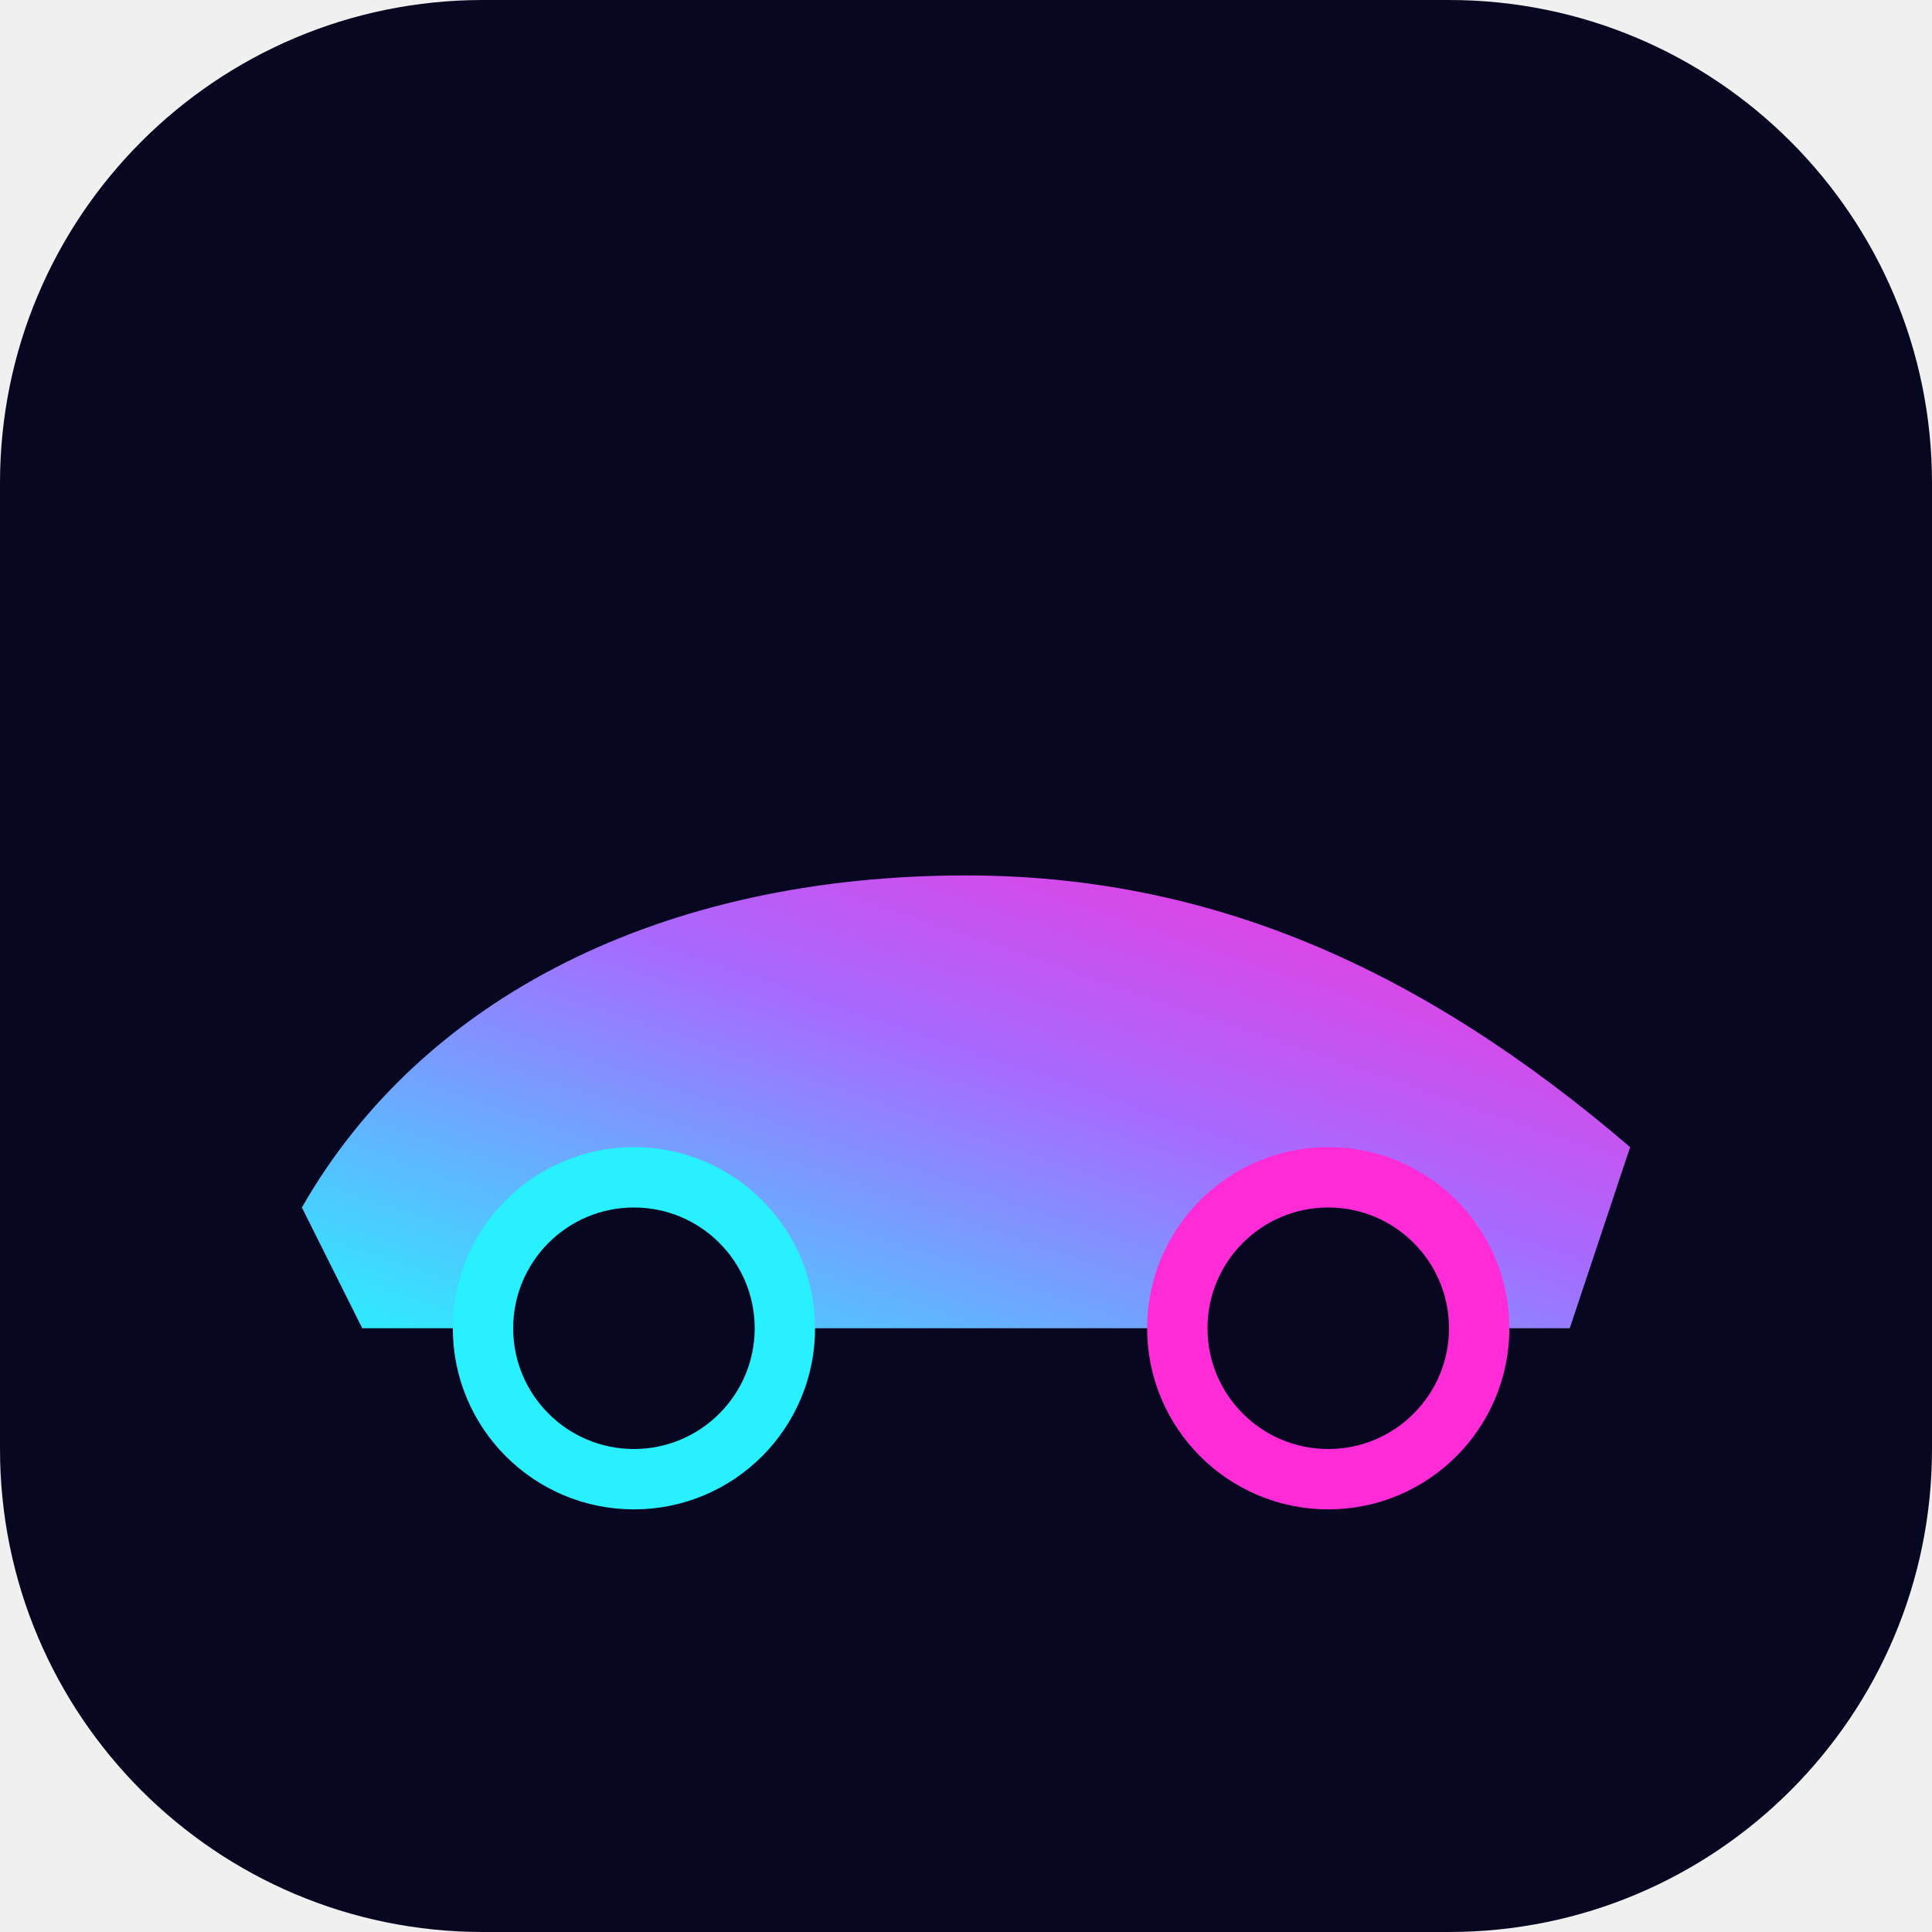
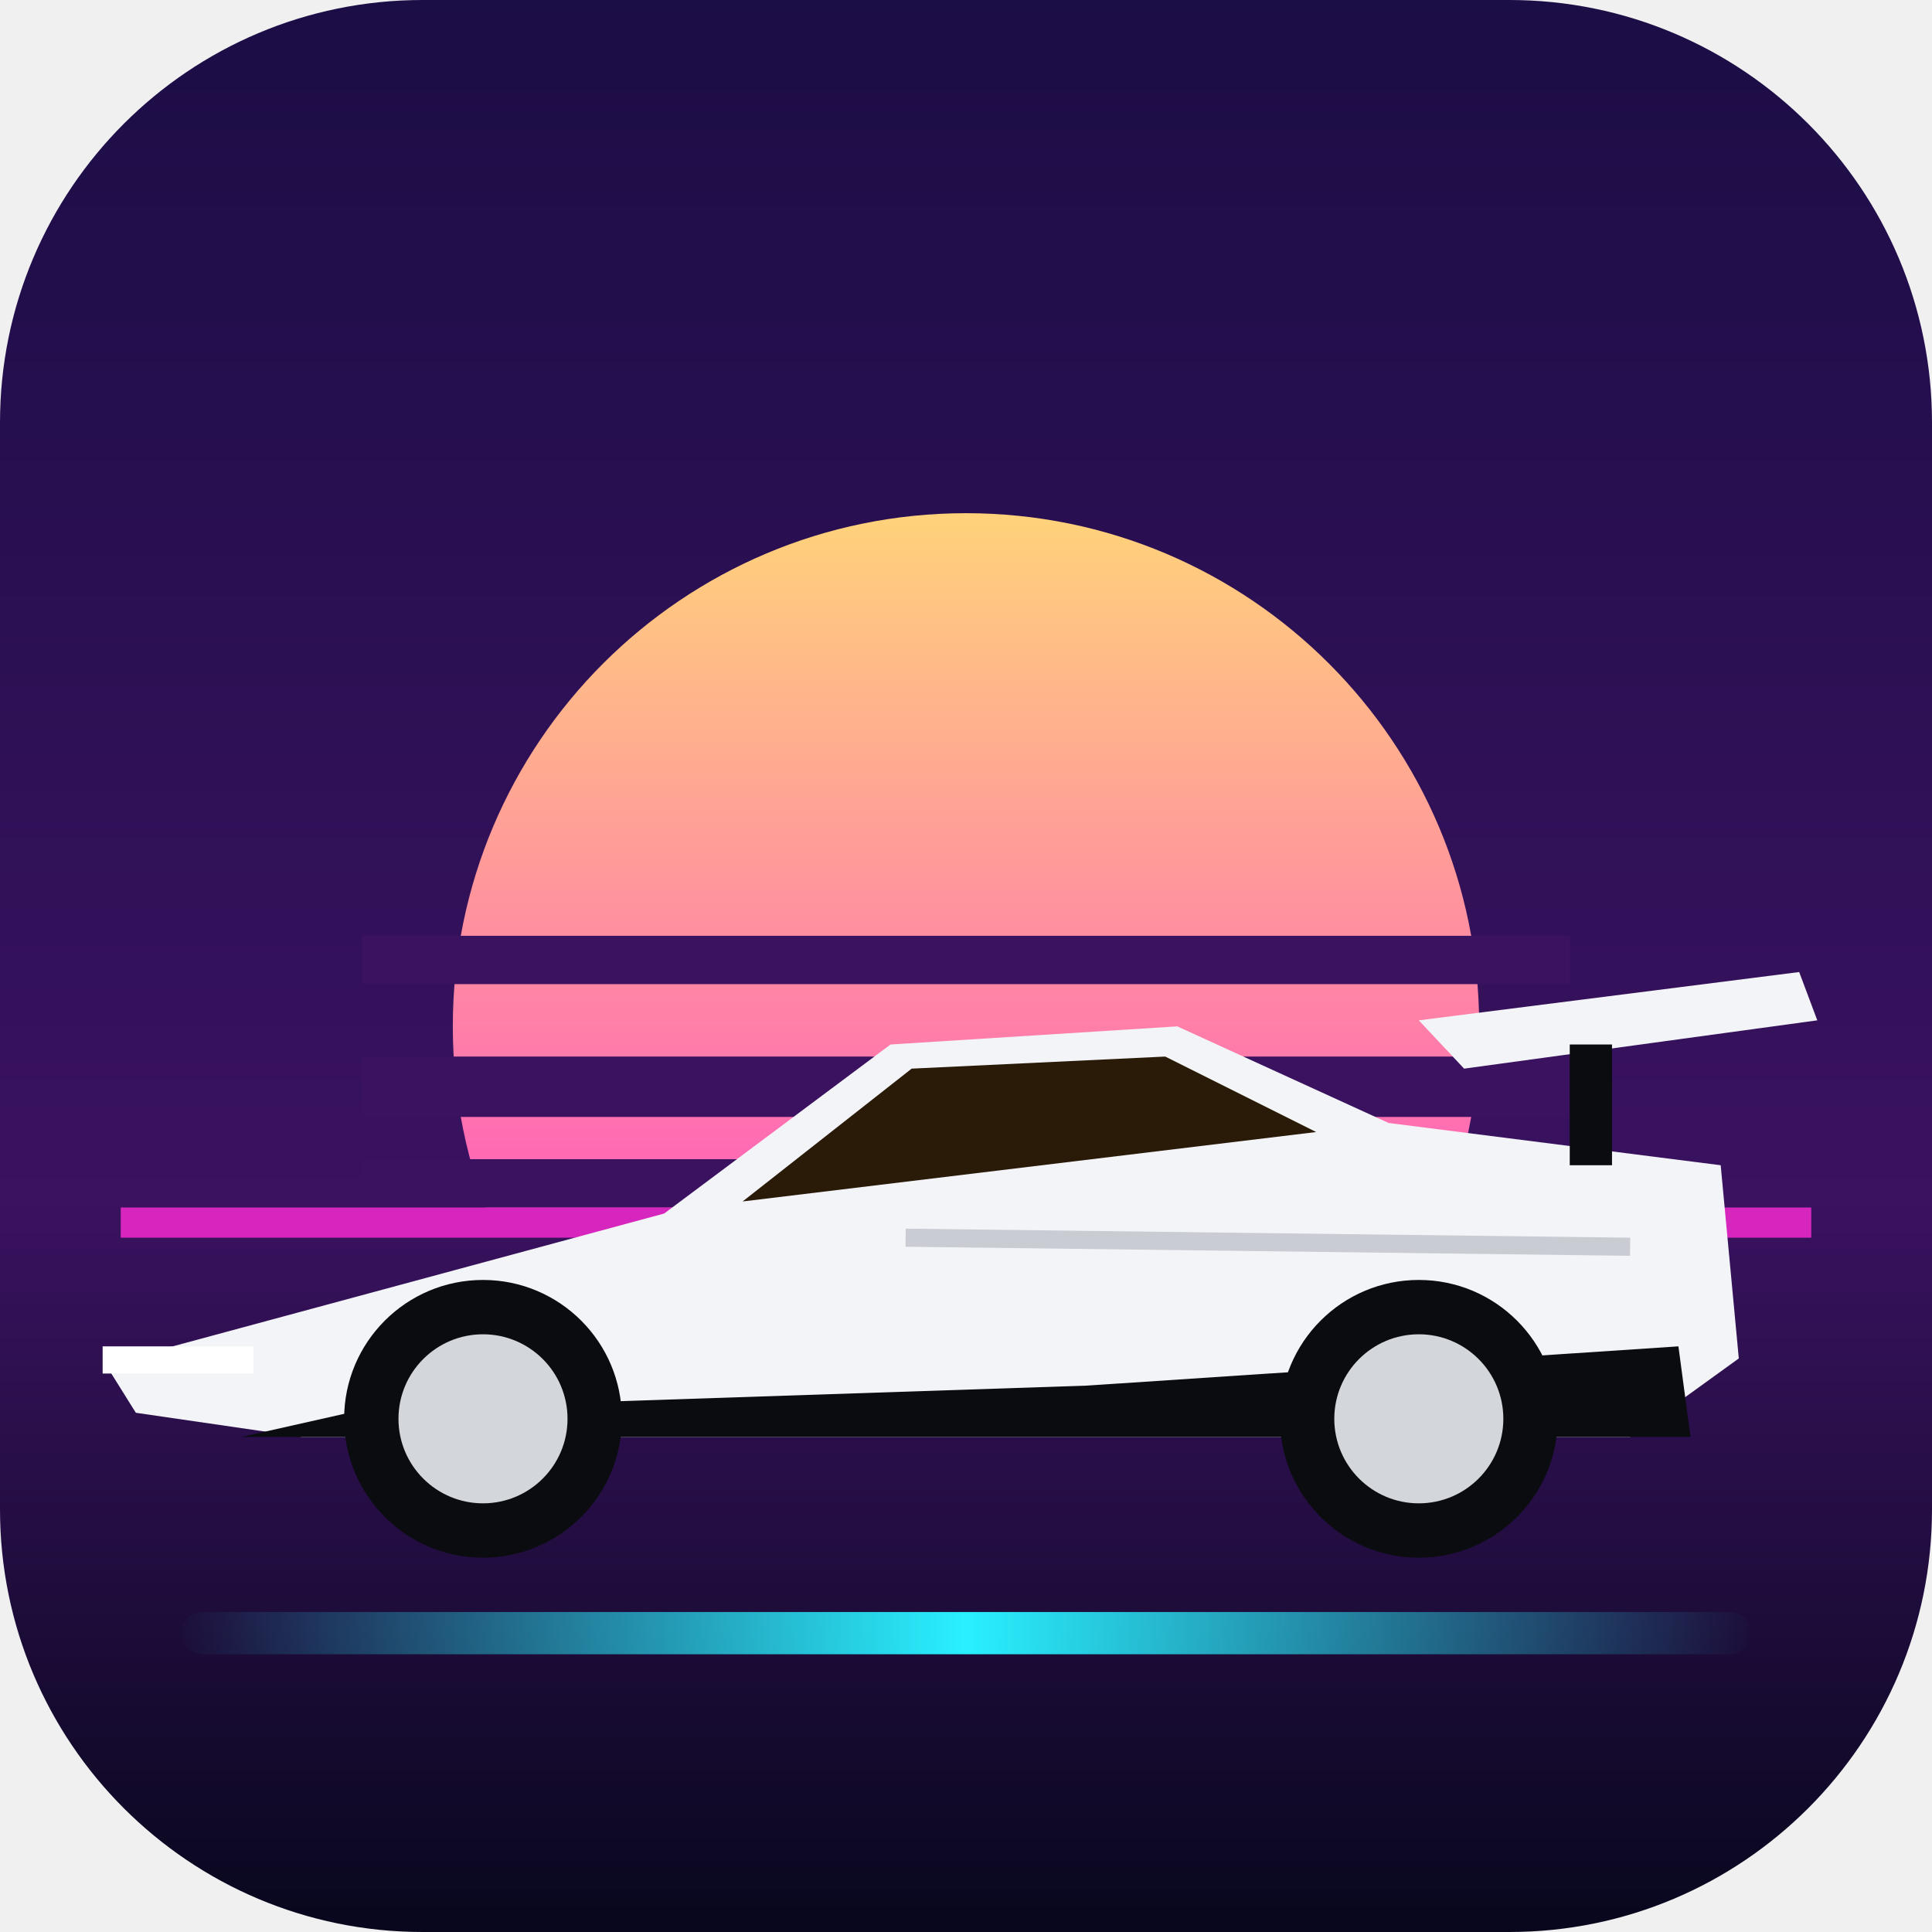
<svg xmlns="http://www.w3.org/2000/svg" viewBox="0 0 64 64">
  <defs>
-     <linearGradient id="g" x1="0" y1="1" x2="1" y2="0">
-       <stop offset="0" stop-color="#29f0ff" />
-       <stop offset=".55" stop-color="#a66bff" />
+     <linearGradient id="bg" x1="0" y1="0" x2="0" y2="1">
+       <stop offset="0" stop-color="#1b0d45" />
+       <stop offset="0.62" stop-color="#3a1260" />
+       <stop offset="1" stop-color="#07071c" />
+     </linearGradient>
+     <linearGradient id="sun" x1="0" y1="0" x2="0" y2="1">
+       <stop offset="0" stop-color="#ffd37a" />
      <stop offset="1" stop-color="#ff2bd6" />
    </linearGradient>
+     <linearGradient id="glow" x1="0" y1="0" x2="1" y2="0">
+       <stop offset="0" stop-color="#29f0ff" stop-opacity="0" />
+       <stop offset="0.5" stop-color="#29f0ff" />
+       <stop offset="1" stop-color="#29f0ff" stop-opacity="0" />
+     </linearGradient>
+     <clipPath id="sunClip">
+       <rect x="0" y="0" width="64" height="40" />
+     </clipPath>
  </defs>
-   <rect width="64" height="64" rx="16" fill="#070722" />
-   <path d="M10 40c4-7 12-11 22-11 8 0 15 3 22 9l-2 6H12z" fill="url(#g)" />
-   <circle cx="21" cy="44" r="5" fill="#070722" stroke="#29f0ff" stroke-width="2" />
-   <circle cx="44" cy="44" r="5" fill="#070722" stroke="#ff2bd6" stroke-width="2" />
+   <rect width="64" height="64" rx="14" fill="url(#bg)" />
+   <g clip-path="url(#sunClip)">
+     <circle cx="32" cy="34" r="17" fill="url(#sun)" />
+     <rect x="12" y="31" width="40" height="1.6" fill="#3a1260" />
+     <rect x="12" y="35" width="40" height="2" fill="#3a1260" />
+     <rect x="12" y="38.4" width="40" height="2.4" fill="#3a1260" />
+   </g>
+   <rect x="4" y="40" width="56" height="1" fill="#ff2bd6" opacity="0.8" />
+   <path d="M3.5 45.2 L22 40.2 L29.5 34.6 L39 34 L46 37.2 L57 38.6 L57.6 45 L54 47.6 L10 47.6 L4.5 46.8 Z" fill="#f3f4f8" />
+   <path d="M24.6 39.8 L30.2 35.4 L38.6 35 L43.6 37.5 Z" fill="#2a1a08" />
+   <path d="M30 41 L54 41.3" stroke="#c9ccd3" stroke-width="0.6" />
+   <path d="M8 47.6 L56 47.6 L55.6 44.6 L36 45.9 L12 46.7 Z" fill="#0b0c10" />
+   <path d="M47 33.8 L59.6 32.2 L60.2 33.8 L48.5 35.4 Z" fill="#f3f4f8" />
+   <rect x="52" y="34.6" width="1.4" height="4" fill="#0b0c10" />
+   <rect x="3.4" y="44.6" width="5" height="0.9" fill="#ffffff" />
+   <circle cx="16" cy="47" r="4.6" fill="#0b0c10" />
+   <circle cx="16" cy="47" r="2.8" fill="#d3d6db" />
+   <circle cx="47" cy="47" r="4.6" fill="#0b0c10" />
+   <circle cx="47" cy="47" r="2.8" fill="#d3d6db" />
+   <rect x="6" y="53.4" width="52" height="1.4" rx="0.7" fill="url(#glow)" />
</svg>
